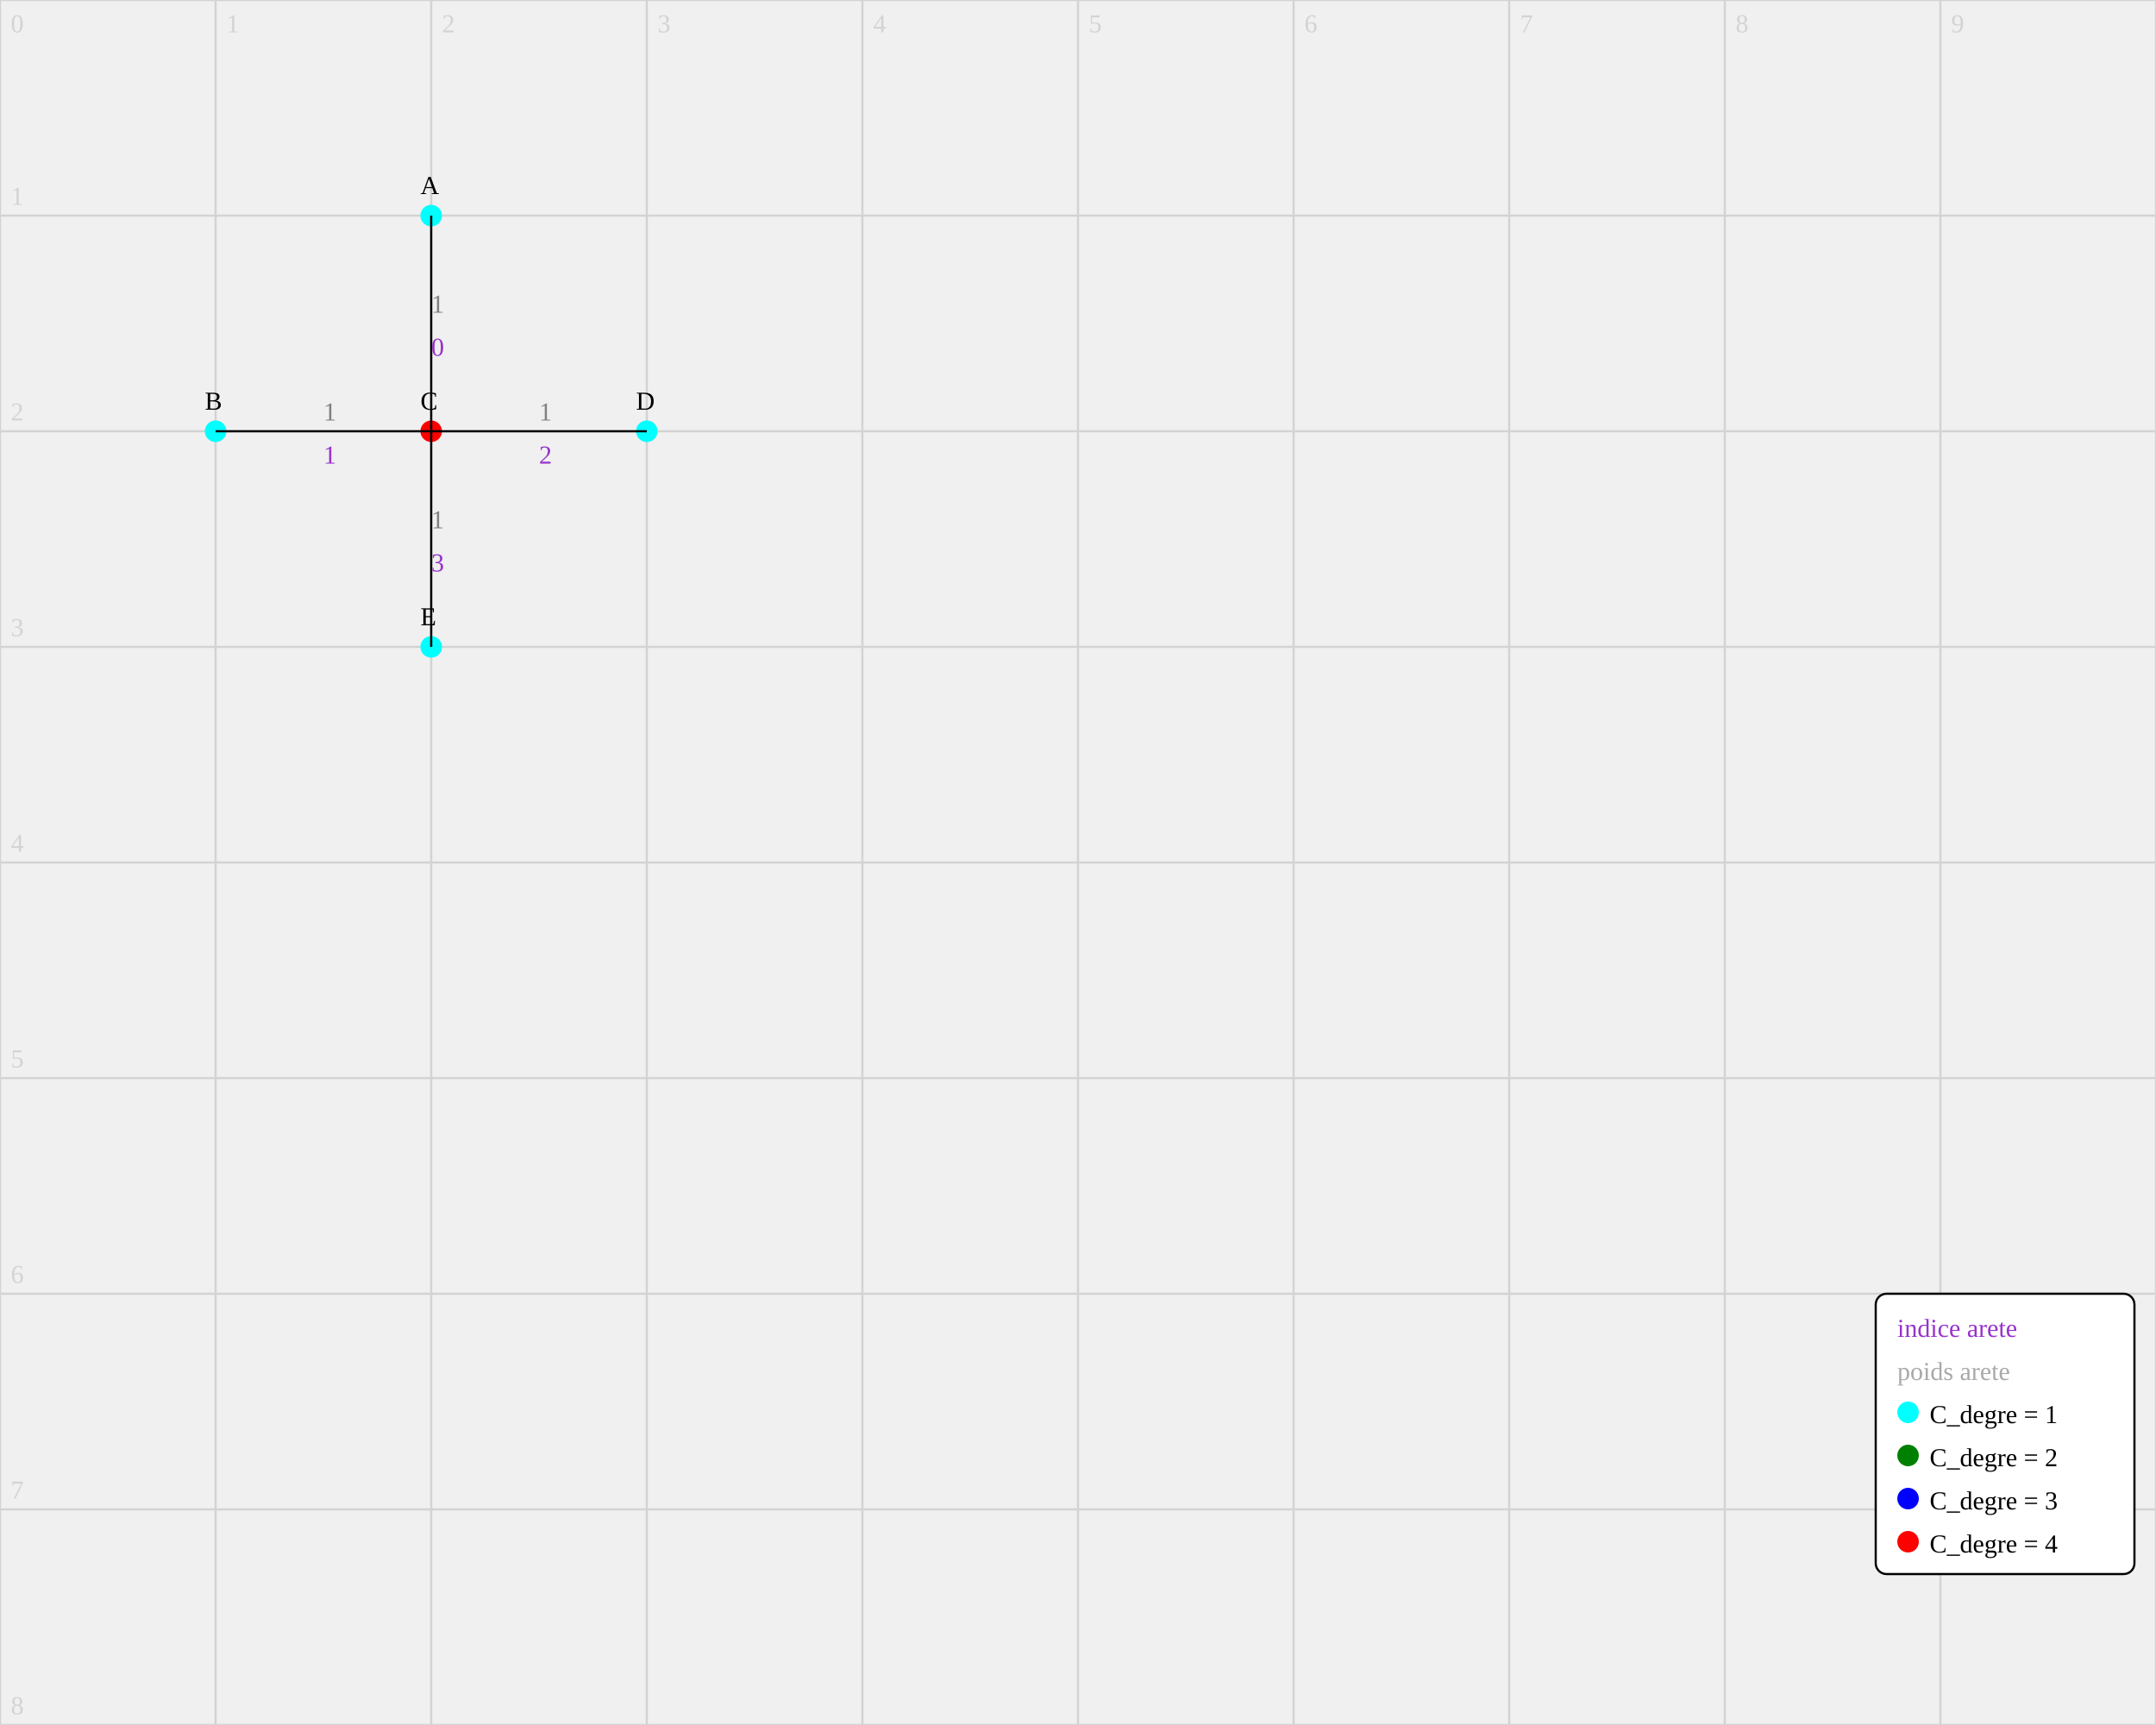
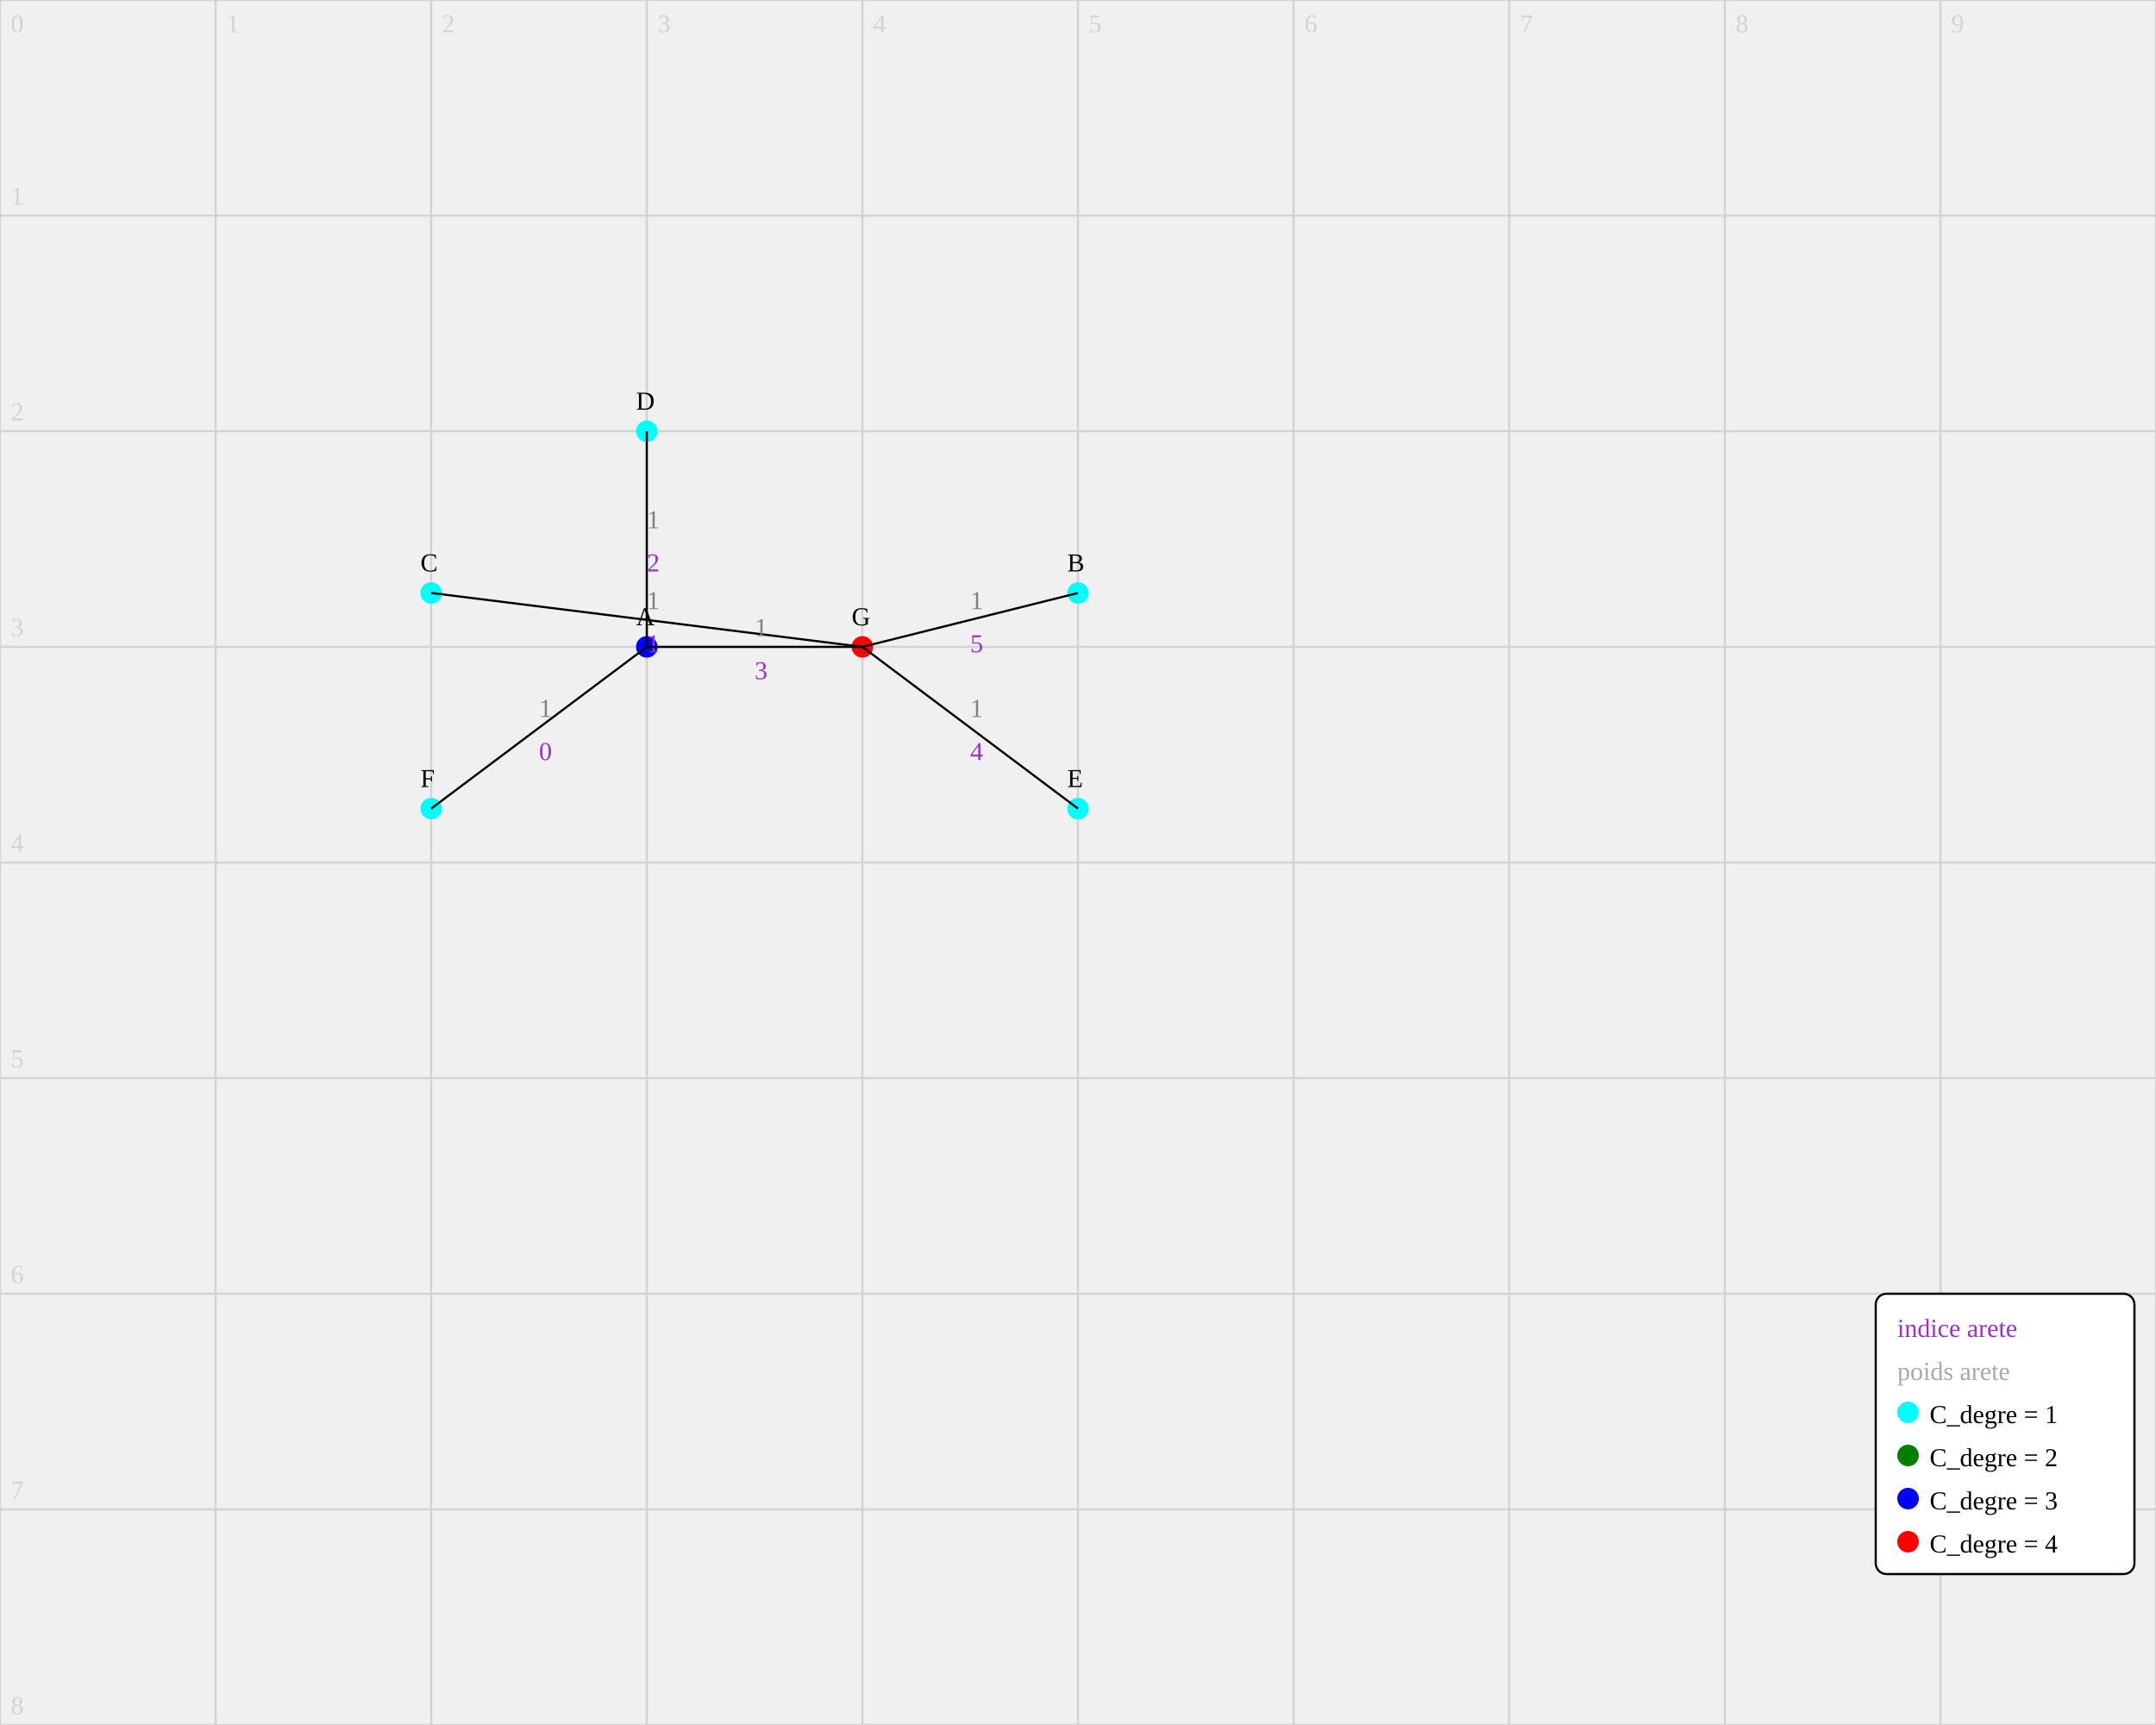
<svg xmlns="http://www.w3.org/2000/svg" version="1.1" width="1000" height="800">
  <line x1="0" y1="0" x2="1000" y2="0" stroke="lightgrey" />
  <text x="5" y="-5" fill="lightgrey">0</text>
  <line x1="0" y1="100" x2="1000" y2="100" stroke="lightgrey" />
  <text x="5" y="95" fill="lightgrey">1</text>
  <line x1="0" y1="200" x2="1000" y2="200" stroke="lightgrey" />
  <text x="5" y="195" fill="lightgrey">2</text>
  <line x1="0" y1="300" x2="1000" y2="300" stroke="lightgrey" />
  <text x="5" y="295" fill="lightgrey">3</text>
  <line x1="0" y1="400" x2="1000" y2="400" stroke="lightgrey" />
  <text x="5" y="395" fill="lightgrey">4</text>
  <line x1="0" y1="500" x2="1000" y2="500" stroke="lightgrey" />
  <text x="5" y="495" fill="lightgrey">5</text>
  <line x1="0" y1="600" x2="1000" y2="600" stroke="lightgrey" />
  <text x="5" y="595" fill="lightgrey">6</text>
  <line x1="0" y1="700" x2="1000" y2="700" stroke="lightgrey" />
  <text x="5" y="695" fill="lightgrey">7</text>
  <line x1="0" y1="800" x2="1000" y2="800" stroke="lightgrey" />
  <text x="5" y="795" fill="lightgrey">8</text>
  <line x1="0" y1="0" x2="0" y2="800" stroke="lightgrey" />
  <text x="5" y="15" fill="lightgrey">0</text>
  <line x1="100" y1="0" x2="100" y2="800" stroke="lightgrey" />
  <text x="105" y="15" fill="lightgrey">1</text>
  <line x1="200" y1="0" x2="200" y2="800" stroke="lightgrey" />
  <text x="205" y="15" fill="lightgrey">2</text>
  <line x1="300" y1="0" x2="300" y2="800" stroke="lightgrey" />
  <text x="305" y="15" fill="lightgrey">3</text>
  <line x1="400" y1="0" x2="400" y2="800" stroke="lightgrey" />
  <text x="405" y="15" fill="lightgrey">4</text>
  <line x1="500" y1="0" x2="500" y2="800" stroke="lightgrey" />
  <text x="505" y="15" fill="lightgrey">5</text>
  <line x1="600" y1="0" x2="600" y2="800" stroke="lightgrey" />
  <text x="605" y="15" fill="lightgrey">6</text>
  <line x1="700" y1="0" x2="700" y2="800" stroke="lightgrey" />
  <text x="705" y="15" fill="lightgrey">7</text>
  <line x1="800" y1="0" x2="800" y2="800" stroke="lightgrey" />
  <text x="805" y="15" fill="lightgrey">8</text>
  <line x1="900" y1="0" x2="900" y2="800" stroke="lightgrey" />
  <text x="905" y="15" fill="lightgrey">9</text>
  <line x1="1000" y1="0" x2="1000" y2="800" stroke="lightgrey" />
  <text x="1005" y="15" fill="lightgrey">10</text>
-   <circle cx="200" cy="100" r="5" fill="cyan" />
-   <text x="195" y="90" fill="black">A</text>
-   <circle cx="100" cy="200" r="5" fill="cyan" />
-   <text x="95" y="190" fill="black">B</text>
-   <circle cx="200" cy="200" r="5" fill="red" />
-   <text x="195" y="190" fill="black">C</text>
+   <circle cx="300" cy="300" r="5" fill="blue" />
+   <text x="295" y="290" fill="black">A</text>
+   <circle cx="500" cy="275" r="5" fill="cyan" />
+   <text x="495" y="265" fill="black">B</text>
+   <circle cx="200" cy="275" r="5" fill="cyan" />
+   <text x="195" y="265" fill="black">C</text>
  <circle cx="300" cy="200" r="5" fill="cyan" />
  <text x="295" y="190" fill="black">D</text>
-   <circle cx="200" cy="300" r="5" fill="cyan" />
-   <text x="195" y="290" fill="black">E</text>
-   <line x1="200" y1="100" x2="200" y2="200" stroke="black" />
-   <text x="200" y="165" fill="darkorchid">0</text>
-   <text x="200" y="145" fill="grey">1</text>
-   <line x1="100" y1="200" x2="200" y2="200" stroke="black" />
-   <text x="150" y="215" fill="darkorchid">1</text>
-   <text x="150" y="195" fill="grey">1</text>
-   <line x1="200" y1="200" x2="300" y2="200" stroke="black" />
-   <text x="250" y="215" fill="darkorchid">2</text>
-   <text x="250" y="195" fill="grey">1</text>
-   <line x1="200" y1="200" x2="200" y2="300" stroke="black" />
-   <text x="200" y="265" fill="darkorchid">3</text>
-   <text x="200" y="245" fill="grey">1</text>
+   <circle cx="500" cy="375" r="5" fill="cyan" />
+   <text x="495" y="365" fill="black">E</text>
+   <circle cx="200" cy="375" r="5" fill="cyan" />
+   <text x="195" y="365" fill="black">F</text>
+   <circle cx="400" cy="300" r="5" fill="red" />
+   <text x="395" y="290" fill="black">G</text>
+   <line x1="300" y1="300" x2="200" y2="375" stroke="black" />
+   <text x="250" y="352.5" fill="darkorchid">0</text>
+   <text x="250" y="332.5" fill="grey">1</text>
+   <line x1="400" y1="300" x2="200" y2="275" stroke="black" />
+   <text x="300" y="302.5" fill="darkorchid">1</text>
+   <text x="300" y="282.5" fill="grey">1</text>
+   <line x1="300" y1="300" x2="300" y2="200" stroke="black" />
+   <text x="300" y="265" fill="darkorchid">2</text>
+   <text x="300" y="245" fill="grey">1</text>
+   <line x1="300" y1="300" x2="400" y2="300" stroke="black" />
+   <text x="350" y="315" fill="darkorchid">3</text>
+   <text x="350" y="295" fill="grey">1</text>
+   <line x1="400" y1="300" x2="500" y2="375" stroke="black" />
+   <text x="450" y="352.5" fill="darkorchid">4</text>
+   <text x="450" y="332.5" fill="grey">1</text>
+   <line x1="400" y1="300" x2="500" y2="275" stroke="black" />
+   <text x="450" y="302.5" fill="darkorchid">5</text>
+   <text x="450" y="282.5" fill="grey">1</text>
  <rect x="870" y="600" width="120" height="130" rx="5" ry="5" fill="white" stroke="black" stroke-width="1px" />
  <text x="880" y="620" fill="darkorchid">indice arete</text>
  <text x="880" y="640" fill="darkgrey">poids arete</text>
  <circle cx="885" cy="655" r="5" fill="cyan" />
  <text x="895" y="660" fill="black">C_degre = 1</text>
  <circle cx="885" cy="675" r="5" fill="green" />
  <text x="895" y="680" fill="black">C_degre = 2</text>
  <circle cx="885" cy="695" r="5" fill="blue" />
  <text x="895" y="700" fill="black">C_degre = 3</text>
  <circle cx="885" cy="715" r="5" fill="red" />
  <text x="895" y="720" fill="black">C_degre = 4</text>
</svg>
